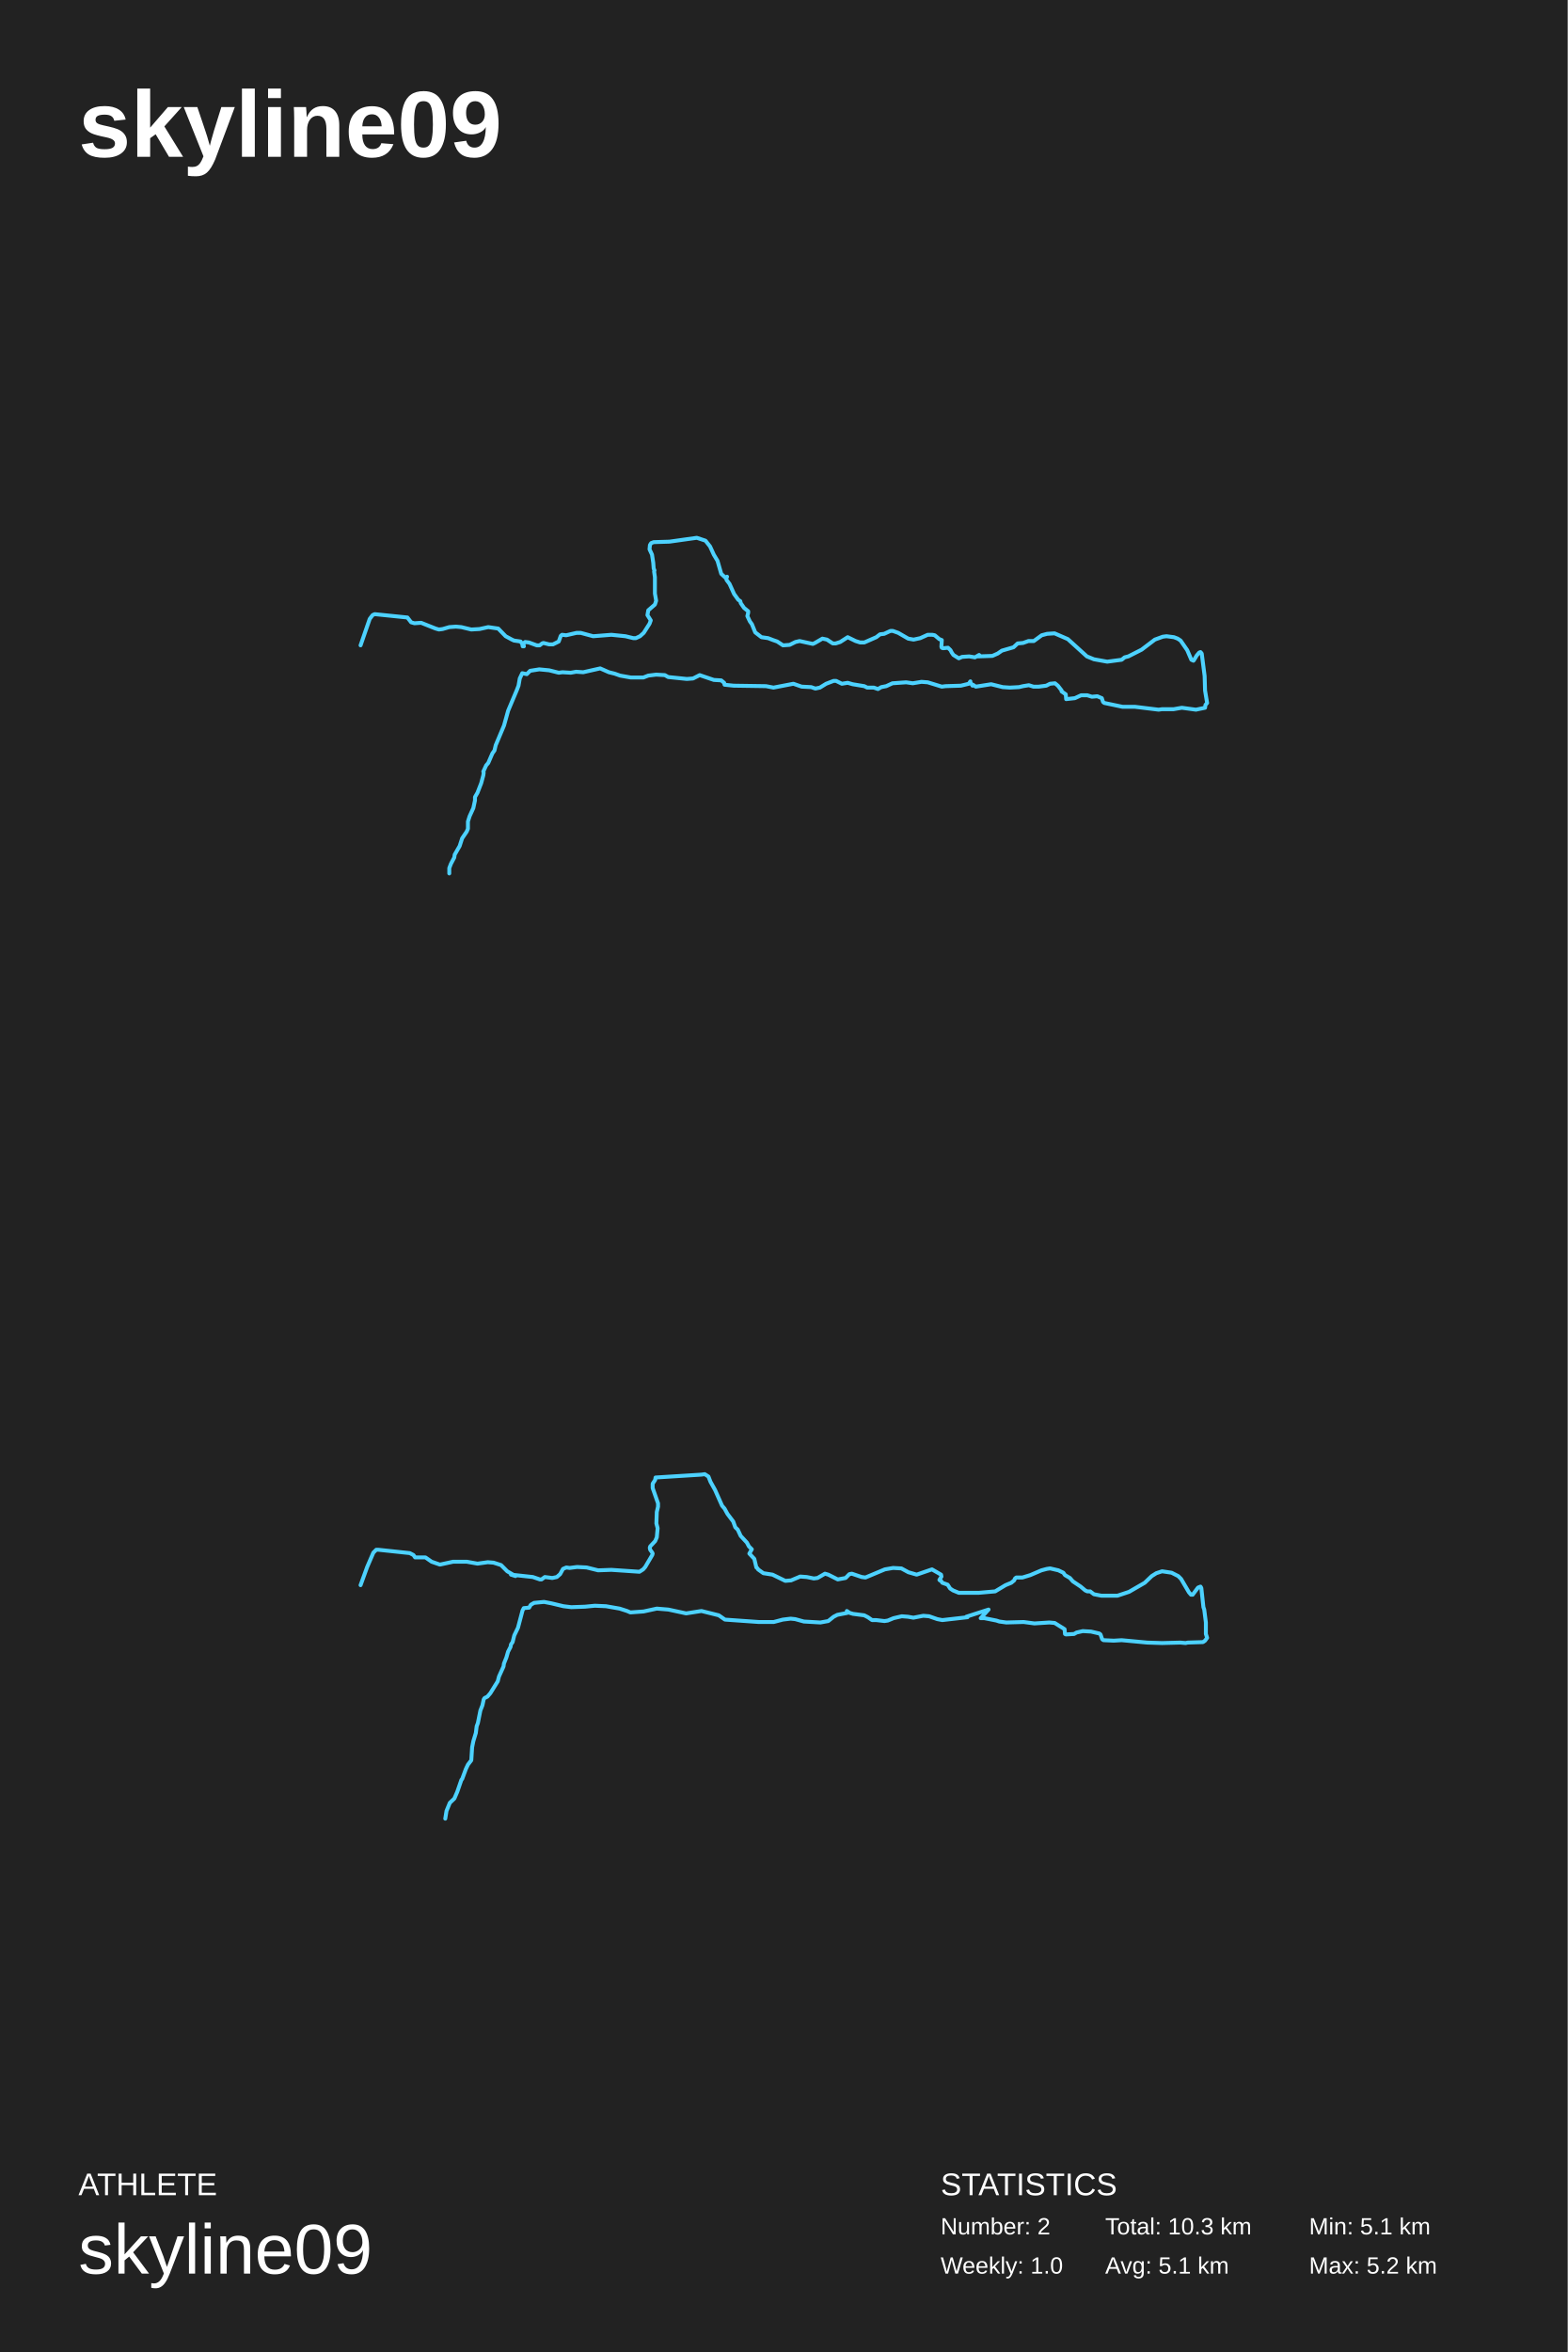
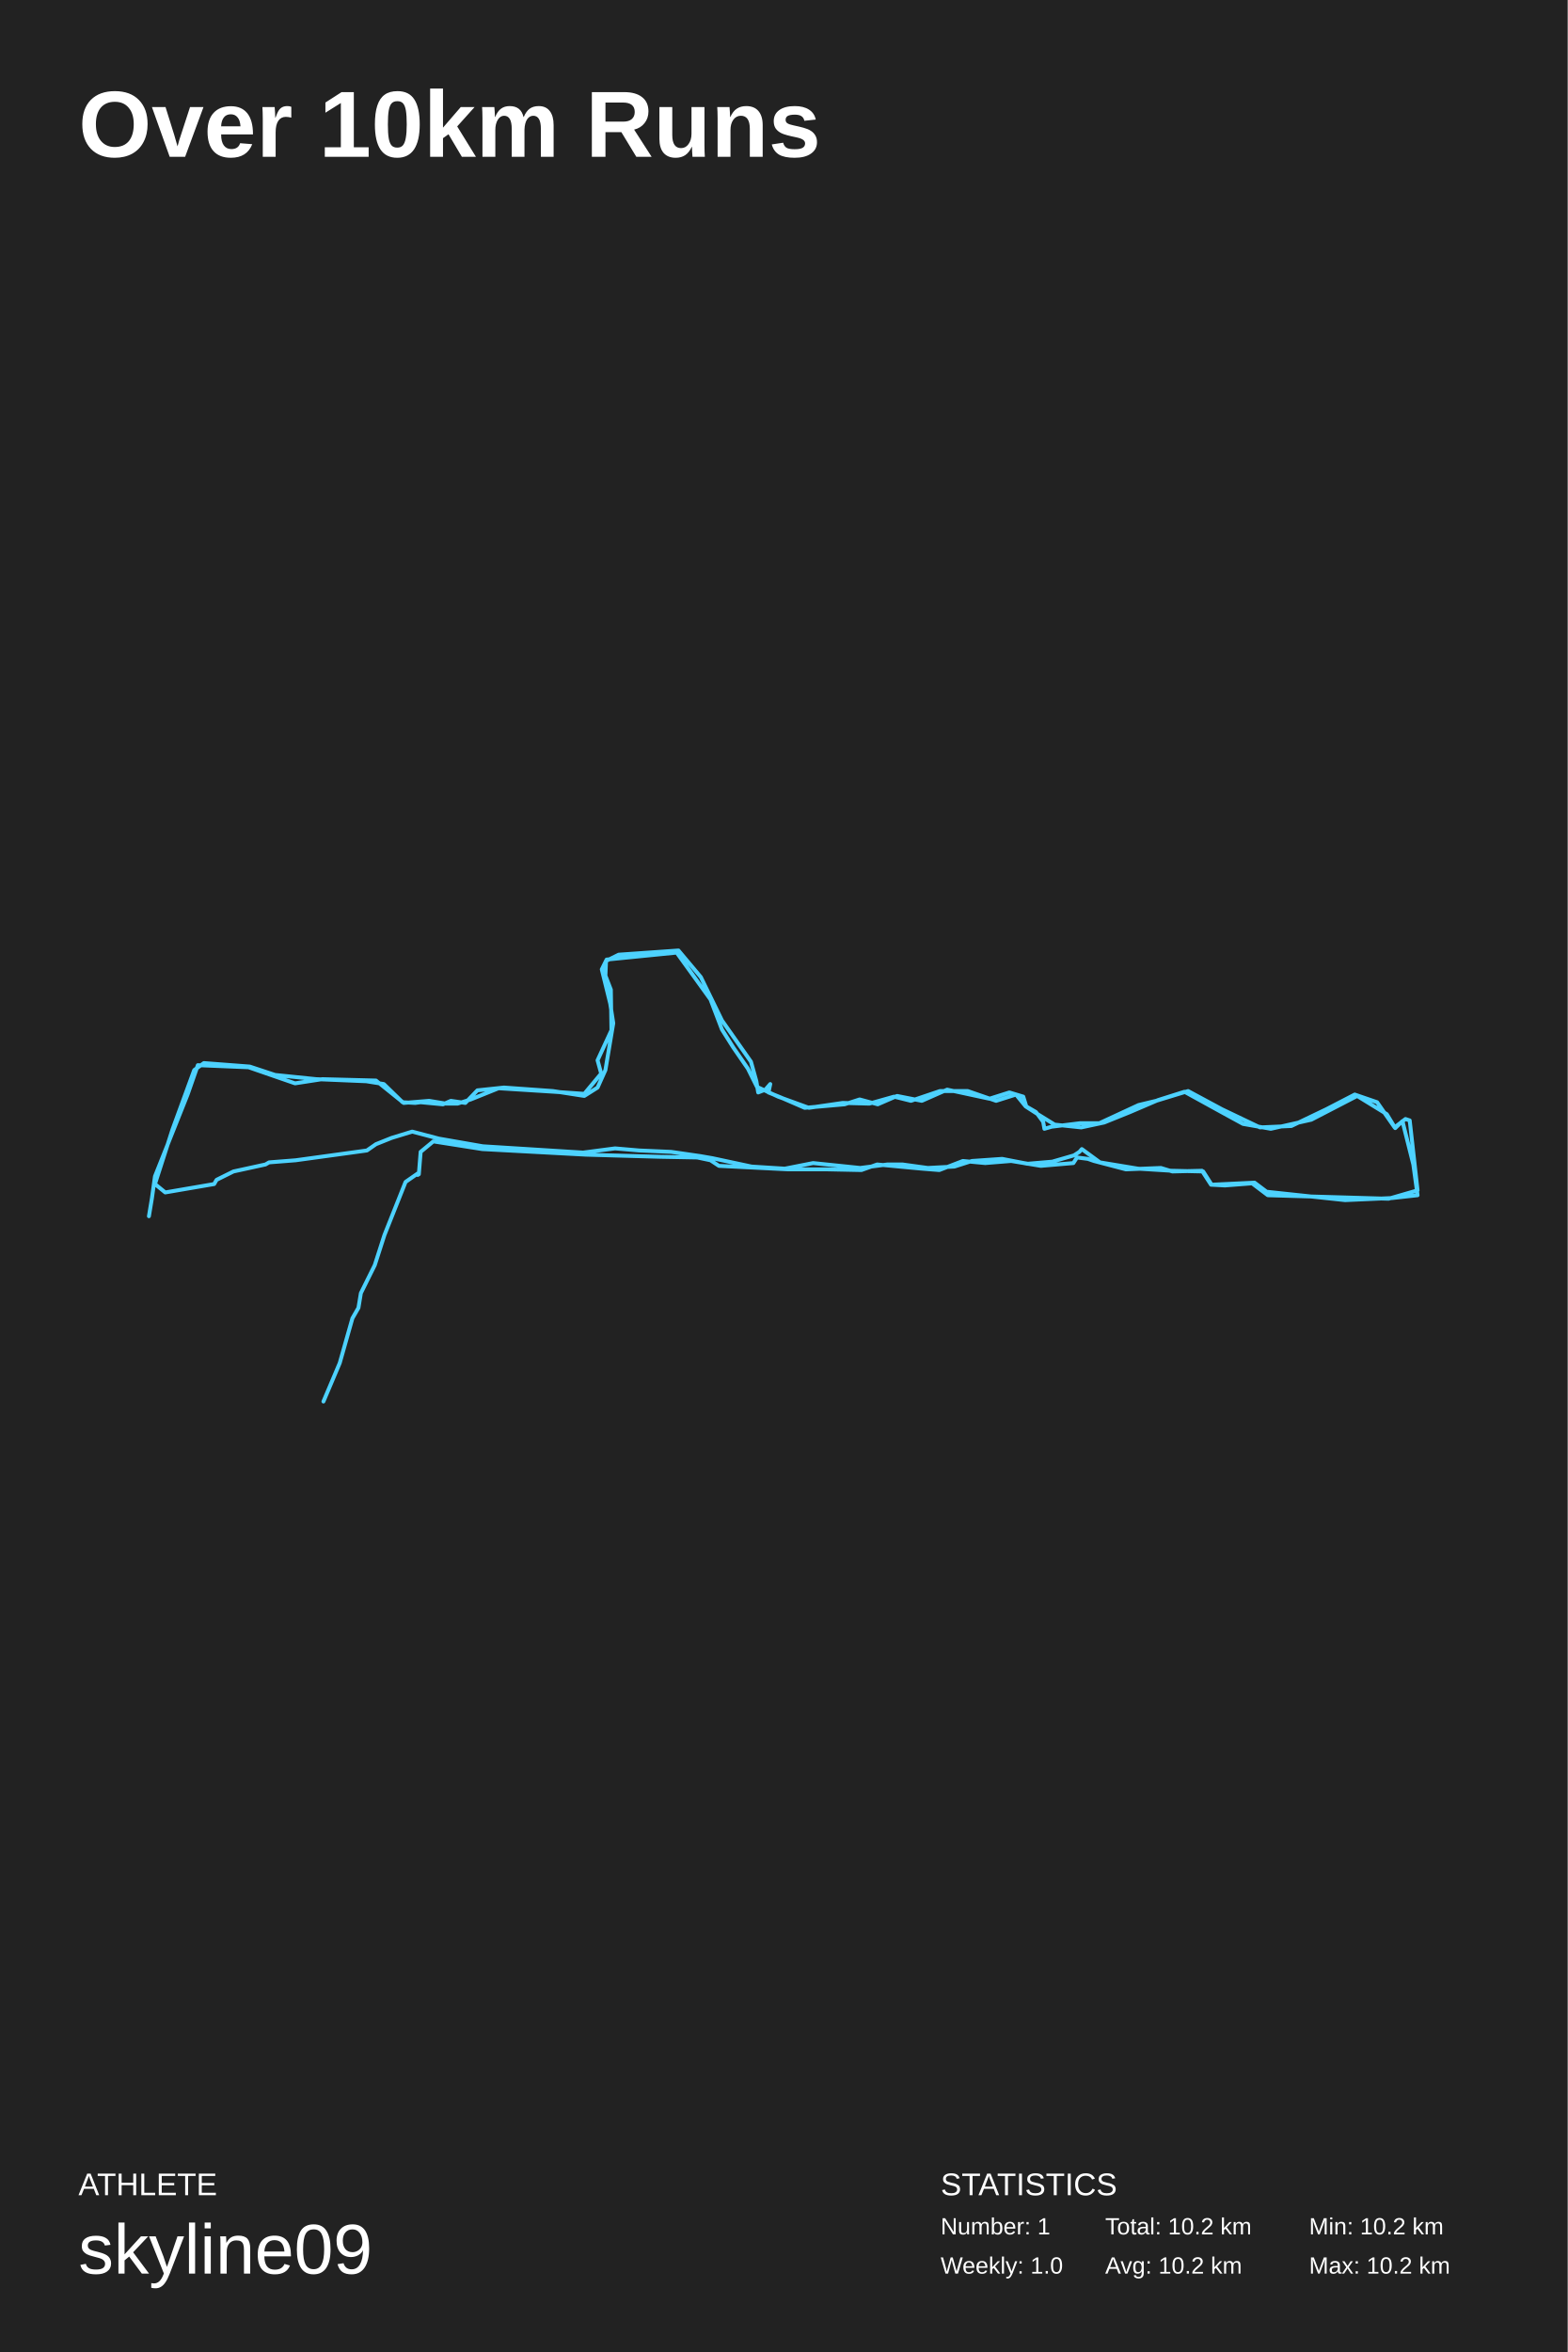
<svg xmlns="http://www.w3.org/2000/svg" baseProfile="full" height="300mm" version="1.1" viewBox="0,0,200,300" width="200mm">
  <defs />
  <rect fill="#222222" height="300" width="200" x="0" y="0" />
-   <text fill="#FFFFFF" style="font-size:12px; font-family:Arial; font-weight:bold;" x="10" y="20">skyline09</text>
+   <text fill="#FFFFFF" style="font-size:12px; font-family:Arial; font-weight:bold;" x="10" y="20">Over 10km Runs</text>
  <text fill="#FFFFFF" style="font-size:4px; font-family:Arial" x="10" y="280">ATHLETE</text>
  <text fill="#FFFFFF" style="font-size:9px; font-family:Arial" x="10" y="290">skyline09</text>
  <text fill="#FFFFFF" style="font-size:4px; font-family:Arial" x="120" y="280">STATISTICS</text>
-   <text fill="#FFFFFF" style="font-size:3px; font-family:Arial" x="120" y="285">Number: 2</text>
+   <text fill="#FFFFFF" style="font-size:3px; font-family:Arial" x="120" y="285">Number: 1</text>
  <text fill="#FFFFFF" style="font-size:3px; font-family:Arial" x="120" y="290">Weekly: 1.0</text>
-   <text fill="#FFFFFF" style="font-size:3px; font-family:Arial" x="141" y="285">Total: 10.3 km</text>
-   <text fill="#FFFFFF" style="font-size:3px; font-family:Arial" x="141" y="290">Avg: 5.1 km</text>
-   <text fill="#FFFFFF" style="font-size:3px; font-family:Arial" x="167" y="285">Min: 5.1 km</text>
-   <text fill="#FFFFFF" style="font-size:3px; font-family:Arial" x="167" y="290">Max: 5.2 km</text>
-   <polyline fill="none" points="57.318,111.402 57.318,110.728 57.53,110.177 57.953,109.381 58.006,109.014 58.641,107.912 58.958,106.932 59.54,106.075 59.698,105.707 59.698,104.789 59.91,104.115 60.386,103.074 60.597,102.094 60.597,101.666 60.915,101.115 61.391,99.89 61.655,98.91 61.708,98.543 61.655,98.42 62.025,97.624 62.29,97.318 62.819,96.093 63.083,95.726 63.242,95.052 64.3,92.542 64.829,90.643 65.939,88.01 66.151,87.459 66.31,86.541 66.627,85.867 67.209,85.989 67.632,85.561 68.795,85.377 70.065,85.5 71.281,85.806 71.757,85.744 72.815,85.806 73.502,85.683 74.402,85.744 76.57,85.255 77.681,85.744 78.421,85.928 79.109,86.173 80.484,86.418 82.071,86.418 82.705,86.173 83.71,86.051 84.821,86.112 85.244,86.357 87.624,86.602 88.417,86.541 89.263,86.112 91.062,86.724 92.014,86.785 92.384,87.092 92.437,87.337 93.6,87.459 97.726,87.52 98.678,87.704 101.216,87.214 102.274,87.582 103.491,87.643 104.02,87.827 104.601,87.704 105.395,87.214 106.347,86.847 106.664,86.847 107.405,87.214 108.145,87.092 108.78,87.275 110.261,87.52 110.631,87.704 111.477,87.704 112.006,87.888 112.429,87.643 113.064,87.52 113.857,87.153 115.602,87.03 116.449,87.153 117.559,86.969 118.353,87.03 120.151,87.582 120.627,87.52 122.584,87.459 123.589,87.214 123.8,86.908 123.747,86.969 124.065,87.459 124.118,87.337 124.488,87.582 126.445,87.275 127.926,87.643 128.825,87.704 129.988,87.643 130.517,87.52 131.258,87.398 131.839,87.582 132.527,87.582 133.479,87.459 133.955,87.214 134.59,87.153 134.96,87.459 135.436,88.071 135.436,88.194 135.965,88.561 136.018,89.174 137.128,89.051 137.922,88.684 138.715,88.684 139.297,88.868 139.984,88.806 140.566,89.051 140.725,89.541 140.883,89.664 143.211,90.153 144.797,90.153 147.812,90.521 148.235,90.46 149.716,90.46 150.774,90.276 152.572,90.521 153.736,90.276 153.788,89.909 154.0,89.664 153.736,88.071 153.683,86.234 153.312,83.356 153.154,83.173 152.995,83.234 152.678,83.601 152.308,84.214 152.255,84.275 151.99,84.152 151.461,82.928 150.615,81.703 150.245,81.458 149.769,81.274 148.817,81.152 148.341,81.213 147.336,81.58 145.643,82.866 143.951,83.724 143.475,83.846 143.105,84.152 141.254,84.397 139.561,84.091 138.662,83.724 136.229,81.519 134.537,80.784 133.585,80.846 132.897,81.029 131.892,81.764 131.205,81.764 130.517,82.009 129.83,82.07 129.301,82.56 127.82,82.989 127.291,83.356 126.603,83.662 124.752,83.724 124.964,83.601 124.911,83.54 124.382,83.846 123.642,83.724 122.742,83.785 122.319,83.969 121.632,83.54 121.42,83.234 121.262,82.928 120.944,82.621 120.31,82.683 120.151,82.621 120.098,82.499 120.151,81.642 119.833,81.519 119.252,81.029 118.934,80.968 118.353,80.968 117.401,81.397 116.554,81.58 115.867,81.458 114.597,80.723 113.91,80.478 113.593,80.478 112.799,80.846 112.27,80.907 111.794,81.274 110.261,81.948 109.732,81.948 109.15,81.764 108.145,81.274 107.193,81.887 106.611,82.07 106.241,82.07 105.5,81.58 104.919,81.458 103.967,82.009 103.702,82.132 102.01,81.764 101.481,81.887 100.74,82.254 99.894,82.315 99.154,81.825 98.625,81.642 97.99,81.397 97.144,81.274 96.351,80.662 95.928,79.621 95.663,79.253 95.346,78.58 95.452,78.151 95.452,77.967 94.923,77.539 94.5,76.926 94.447,76.681 94.182,76.498 93.653,75.763 93.071,74.477 92.701,73.987 92.648,73.803 92.754,73.558 92.543,73.681 92.014,73.191 91.538,71.537 91.062,70.741 90.586,69.7 90.004,68.965 88.893,68.598 85.403,69.088 83.393,69.149 83.075,69.272 82.917,69.517 82.864,70.068 83.181,70.741 83.34,71.782 83.393,72.517 83.499,72.762 83.446,72.885 83.551,73.62 83.551,75.702 83.71,76.62 83.551,77.11 82.705,77.845 82.599,78.457 83.023,79.131 82.864,79.56 82.123,80.723 81.647,81.152 81.119,81.397 80.801,81.397 79.796,81.152 77.998,80.968 75.671,81.152 74.084,80.723 73.555,80.723 72.233,81.029 71.704,80.968 71.546,81.09 71.281,81.825 70.541,82.193 70.065,82.193 69.324,82.009 69.166,82.07 68.848,82.315 68.478,82.315 67.473,81.948 66.997,81.887 66.838,82.009 66.786,82.254 66.838,82.438 66.68,82.438 66.627,82.132 66.415,81.825 65.569,81.703 65.305,81.58 64.511,81.152 63.559,80.172 63.136,80.111 62.29,79.988 61.179,80.233 60.121,80.294 58.852,79.988 58.165,79.927 57.318,79.988 56.472,80.233 55.996,80.294 55.573,80.172 53.722,79.437 52.876,79.498 52.452,79.376 51.976,78.763 47.798,78.335 47.534,78.457 47.164,78.947 46.0,82.315" stroke="#4dd2ff" stroke-linecap="round" stroke-linejoin="round" stroke-width="0.5" />
-   <polyline fill="none" points="56.805,231.97 56.963,230.993 57.385,229.956 57.965,229.407 58.334,228.552 58.861,227.027 58.966,226.905 59.441,225.623 59.704,225.074 60.126,224.525 60.231,222.877 60.389,222.084 60.706,221.046 60.811,220.192 60.969,219.765 61.286,218.178 61.549,217.507 61.707,216.774 61.813,216.591 62.182,216.408 62.551,215.981 63.499,214.455 63.657,213.845 64.237,212.564 64.29,212.197 64.606,211.404 64.817,210.672 65.133,210.061 65.186,209.756 65.397,209.451 65.608,208.597 66.082,207.62 66.662,205.423 66.82,205.118 67.505,205.057 67.716,204.691 68.138,204.447 69.403,204.325 70.351,204.508 71.88,204.874 72.881,204.996 74.621,204.935 75.886,204.813 77.309,204.874 79.048,205.179 79.997,205.484 80.419,205.667 82.105,205.545 83.792,205.179 85.268,205.301 87.534,205.79 89.485,205.484 91.698,206.034 92.489,206.583 96.811,206.888 98.709,206.888 99.868,206.583 100.87,206.461 101.449,206.522 102.556,206.827 104.665,206.949 105.666,206.766 106.351,206.217 106.826,205.973 108.091,205.729 108.038,205.484 108.407,205.729 108.829,205.851 110.252,206.034 110.726,206.278 111.253,206.644 111.78,206.644 112.835,206.766 113.256,206.705 113.994,206.4 115.048,206.156 115.839,206.217 116.524,206.339 117.789,206.095 118.527,206.156 119.581,206.522 120.214,206.644 123.429,206.278 123.271,206.217 126.117,205.301 125.116,206.4 125.59,206.4 127.119,206.705 127.488,206.827 128.384,206.949 130.597,206.888 131.968,207.071 133.865,206.949 134.551,207.01 135.816,207.803 135.868,208.414 135.974,208.475 137.028,208.414 137.344,208.231 138.135,208.048 139.189,208.109 140.243,208.353 140.401,208.475 140.612,209.085 140.77,209.207 142.088,209.268 143.089,209.207 146.357,209.512 148.255,209.573 150.574,209.512 151.259,209.573 151.523,209.512 153.473,209.451 153.736,209.268 154.0,208.902 153.842,208.414 153.842,206.949 153.631,205.301 153.526,204.996 153.262,202.555 153.157,202.372 152.84,202.494 152.155,203.409 151.944,203.409 151.681,203.104 150.679,201.396 150.31,201.029 149.467,200.602 148.255,200.419 147.517,200.663 146.937,201.029 146.041,201.884 144.038,203.043 142.562,203.532 140.507,203.532 139.558,203.348 139.083,202.982 138.714,202.982 138.451,202.86 137.871,202.372 136.87,201.701 136.501,201.274 135.868,200.907 135.657,200.602 135.025,200.297 133.971,200.053 133.549,200.114 132.864,200.297 131.441,200.907 130.439,201.213 129.649,201.213 129.49,201.335 129.385,201.579 129.016,201.884 128.278,202.189 126.96,202.982 124.852,203.165 122.322,203.165 121.584,202.86 121.215,202.616 120.899,202.128 120.214,201.884 120.056,201.64 119.898,201.579 119.845,201.518 120.108,201.09 120.056,200.846 118.896,200.175 116.946,200.846 115.892,200.541 114.996,200.053 113.941,199.992 112.887,200.175 110.41,201.213 109.936,201.151 108.671,200.724 108.354,200.785 107.88,201.274 106.878,201.457 105.666,200.846 105.245,200.724 104.296,201.274 103.821,201.335 102.925,201.151 102.082,201.09 100.922,201.579 100.184,201.64 98.551,200.846 97.391,200.663 96.706,200.175 96.653,200.053 96.495,199.931 96.231,198.832 95.599,198.161 95.915,197.612 95.546,197.246 95.283,196.757 94.492,195.903 94.123,195.11 93.807,194.805 93.543,194.072 92.805,193.096 92.436,192.424 92.12,192.058 91.224,190.044 90.644,189.007 90.381,188.336 89.906,188.03 89.485,188.091 83.634,188.458 83.581,188.763 83.265,189.251 83.265,189.8 83.95,191.753 83.95,192.18 83.792,192.852 83.739,194.316 83.898,194.927 83.792,196.086 83.581,196.574 82.949,197.246 82.896,197.429 82.949,197.673 83.212,198.039 83.265,198.161 83.212,198.344 82.316,199.87 82.053,200.175 81.578,200.48 77.994,200.236 76.307,200.297 74.832,199.931 73.619,199.87 72.671,199.992 72.249,199.931 71.827,200.114 71.458,200.785 71.037,201.151 70.457,201.274 69.508,201.151 69.086,201.457 68.876,201.457 67.98,201.151 65.186,200.846 65.766,201.029 64.712,200.419 63.921,199.626 62.972,199.321 62.234,199.26 60.917,199.443 59.546,199.199 57.807,199.199 56.12,199.565 55.066,199.199 54.275,198.649 52.958,198.649 52.747,198.344 52.272,198.1 48.266,197.673 48.003,197.673 47.634,198.039 46.843,199.87 46.0,202.189" stroke="#4dd2ff" stroke-linecap="round" stroke-linejoin="round" stroke-width="0.5" />
+   <text fill="#FFFFFF" style="font-size:3px; font-family:Arial" x="141" y="285">Total: 10.2 km</text>
+   <text fill="#FFFFFF" style="font-size:3px; font-family:Arial" x="141" y="290">Avg: 10.2 km</text>
+   <text fill="#FFFFFF" style="font-size:3px; font-family:Arial" x="167" y="285">Min: 10.2 km</text>
+   <text fill="#FFFFFF" style="font-size:3px; font-family:Arial" x="167" y="290">Max: 10.2 km</text>
+   <polyline fill="none" points="41.262,178.764 43.342,173.858 44.96,168.15 45.73,166.813 46.039,164.94 47.81,161.372 49.043,157.537 51.739,150.759 53.28,149.688 53.28,149.867 53.434,149.777 53.665,146.923 55.282,145.586 61.522,146.567 74.772,147.28 84.17,147.548 88.946,147.637 90.641,147.994 91.719,148.707 100.578,149.153 105.585,149.153 109.899,149.242 111.902,148.529 117.602,149.064 119.836,149.242 122.84,148.083 125.69,148.35 129.003,148.083 132.777,148.707 136.937,148.35 137.399,147.637 138.786,147.815 139.556,148.083 143.639,149.153 148.107,148.975 149.571,149.421 153.345,149.332 154.501,151.115 160.047,150.848 161.588,152.007 171.602,153.078 177.611,152.81 180.846,152.453 180.307,148.529 178.92,142.999 177.996,143.891 176.917,142.107 173.143,139.788 167.288,142.821 162.127,143.98 158.583,143.356 155.81,141.84 151.111,139.253 147.722,140.323 144.178,141.84 140.866,143.177 137.939,143.802 134.549,143.445 132.238,142.018 130.852,141.126 129.619,139.61 127.077,140.413 123.456,139.164 119.913,139.164 116.215,140.413 114.058,139.877 110.9,140.769 107.511,140.68 103.197,141.304 99.268,139.877 96.572,138.629 95.417,136.31 93.568,133.634 92.104,131.315 90.641,127.48 86.327,121.504 77.391,122.396 76.775,123.644 77.853,128.015 78.238,130.512 77.237,136.488 76.235,138.718 74.541,139.788 70.535,139.164 64.295,138.718 60.906,139.075 59.365,140.68 57.516,140.413 56.515,140.858 53.665,140.591 52.971,140.68 51.354,140.591 48.966,138.272 46.732,137.915 40.338,137.648 35.1,137.112 31.864,136.042 26.01,135.596 24.777,136.488 22.004,144.069 19.77,151.026 21.08,152.096 27.32,151.026 27.628,150.491 29.785,149.421 33.867,148.529 34.33,148.261 37.719,147.994 46.809,146.745 47.964,145.942 49.967,145.14 52.586,144.337 55.976,145.229 61.599,146.21 74.387,147.013 78.469,146.477 81.551,146.745 85.633,146.923 89.331,147.459 90.872,147.726 95.879,148.796 100.116,149.064 103.736,148.35 109.745,148.975 113.211,148.529 115.137,148.529 118.372,148.975 121.762,148.796 123.996,148.083 127.847,147.815 131.083,148.44 134.241,148.172 137.014,147.369 137.708,146.923 138.016,146.567 140.327,148.261 145.18,149.064 149.494,149.332 153.499,149.421 154.578,151.115 156.272,151.205 159.739,150.937 161.742,152.453 177.148,152.899 180.846,151.829 179.845,142.91 179.305,142.731 177.919,143.802 175.685,140.591 172.835,139.61 169.214,141.483 164.746,143.623 160.74,143.802 155.887,141.483 151.573,139.164 147.491,140.413 145.257,140.948 140.25,143.267 137.785,143.267 134.164,143.713 133.24,143.98 133.086,143.088 132.161,141.84 130.929,141.126 130.544,139.877 128.772,139.342 126.23,140.145 120.837,138.985 117.602,140.413 114.444,139.788 111.979,140.858 109.668,140.234 107.742,140.858 102.658,141.304 99.576,139.967 98.036,139.342 98.267,138.272 97.65,138.985 96.726,139.342 96.495,137.915 95.802,135.418 92.104,130.156 89.408,124.626 86.558,121.236 78.932,121.771 77.314,122.574 77.237,124.447 77.93,126.231 78.007,131.404 76.235,135.239 76.698,136.934 74.541,139.521 70.689,139.253 63.602,138.807 60.058,140.234 58.364,140.769 56.9,140.769 54.743,140.413 51.508,140.68 47.964,137.826 41.108,137.648 37.642,138.183 31.71,136.131 25.24,135.864 23.93,139.61 19.77,150.045 19.385,152.81 19.0,155.129" stroke="#4DD2FF" stroke-linecap="round" stroke-linejoin="round" stroke-width="0.5" />
</svg>
